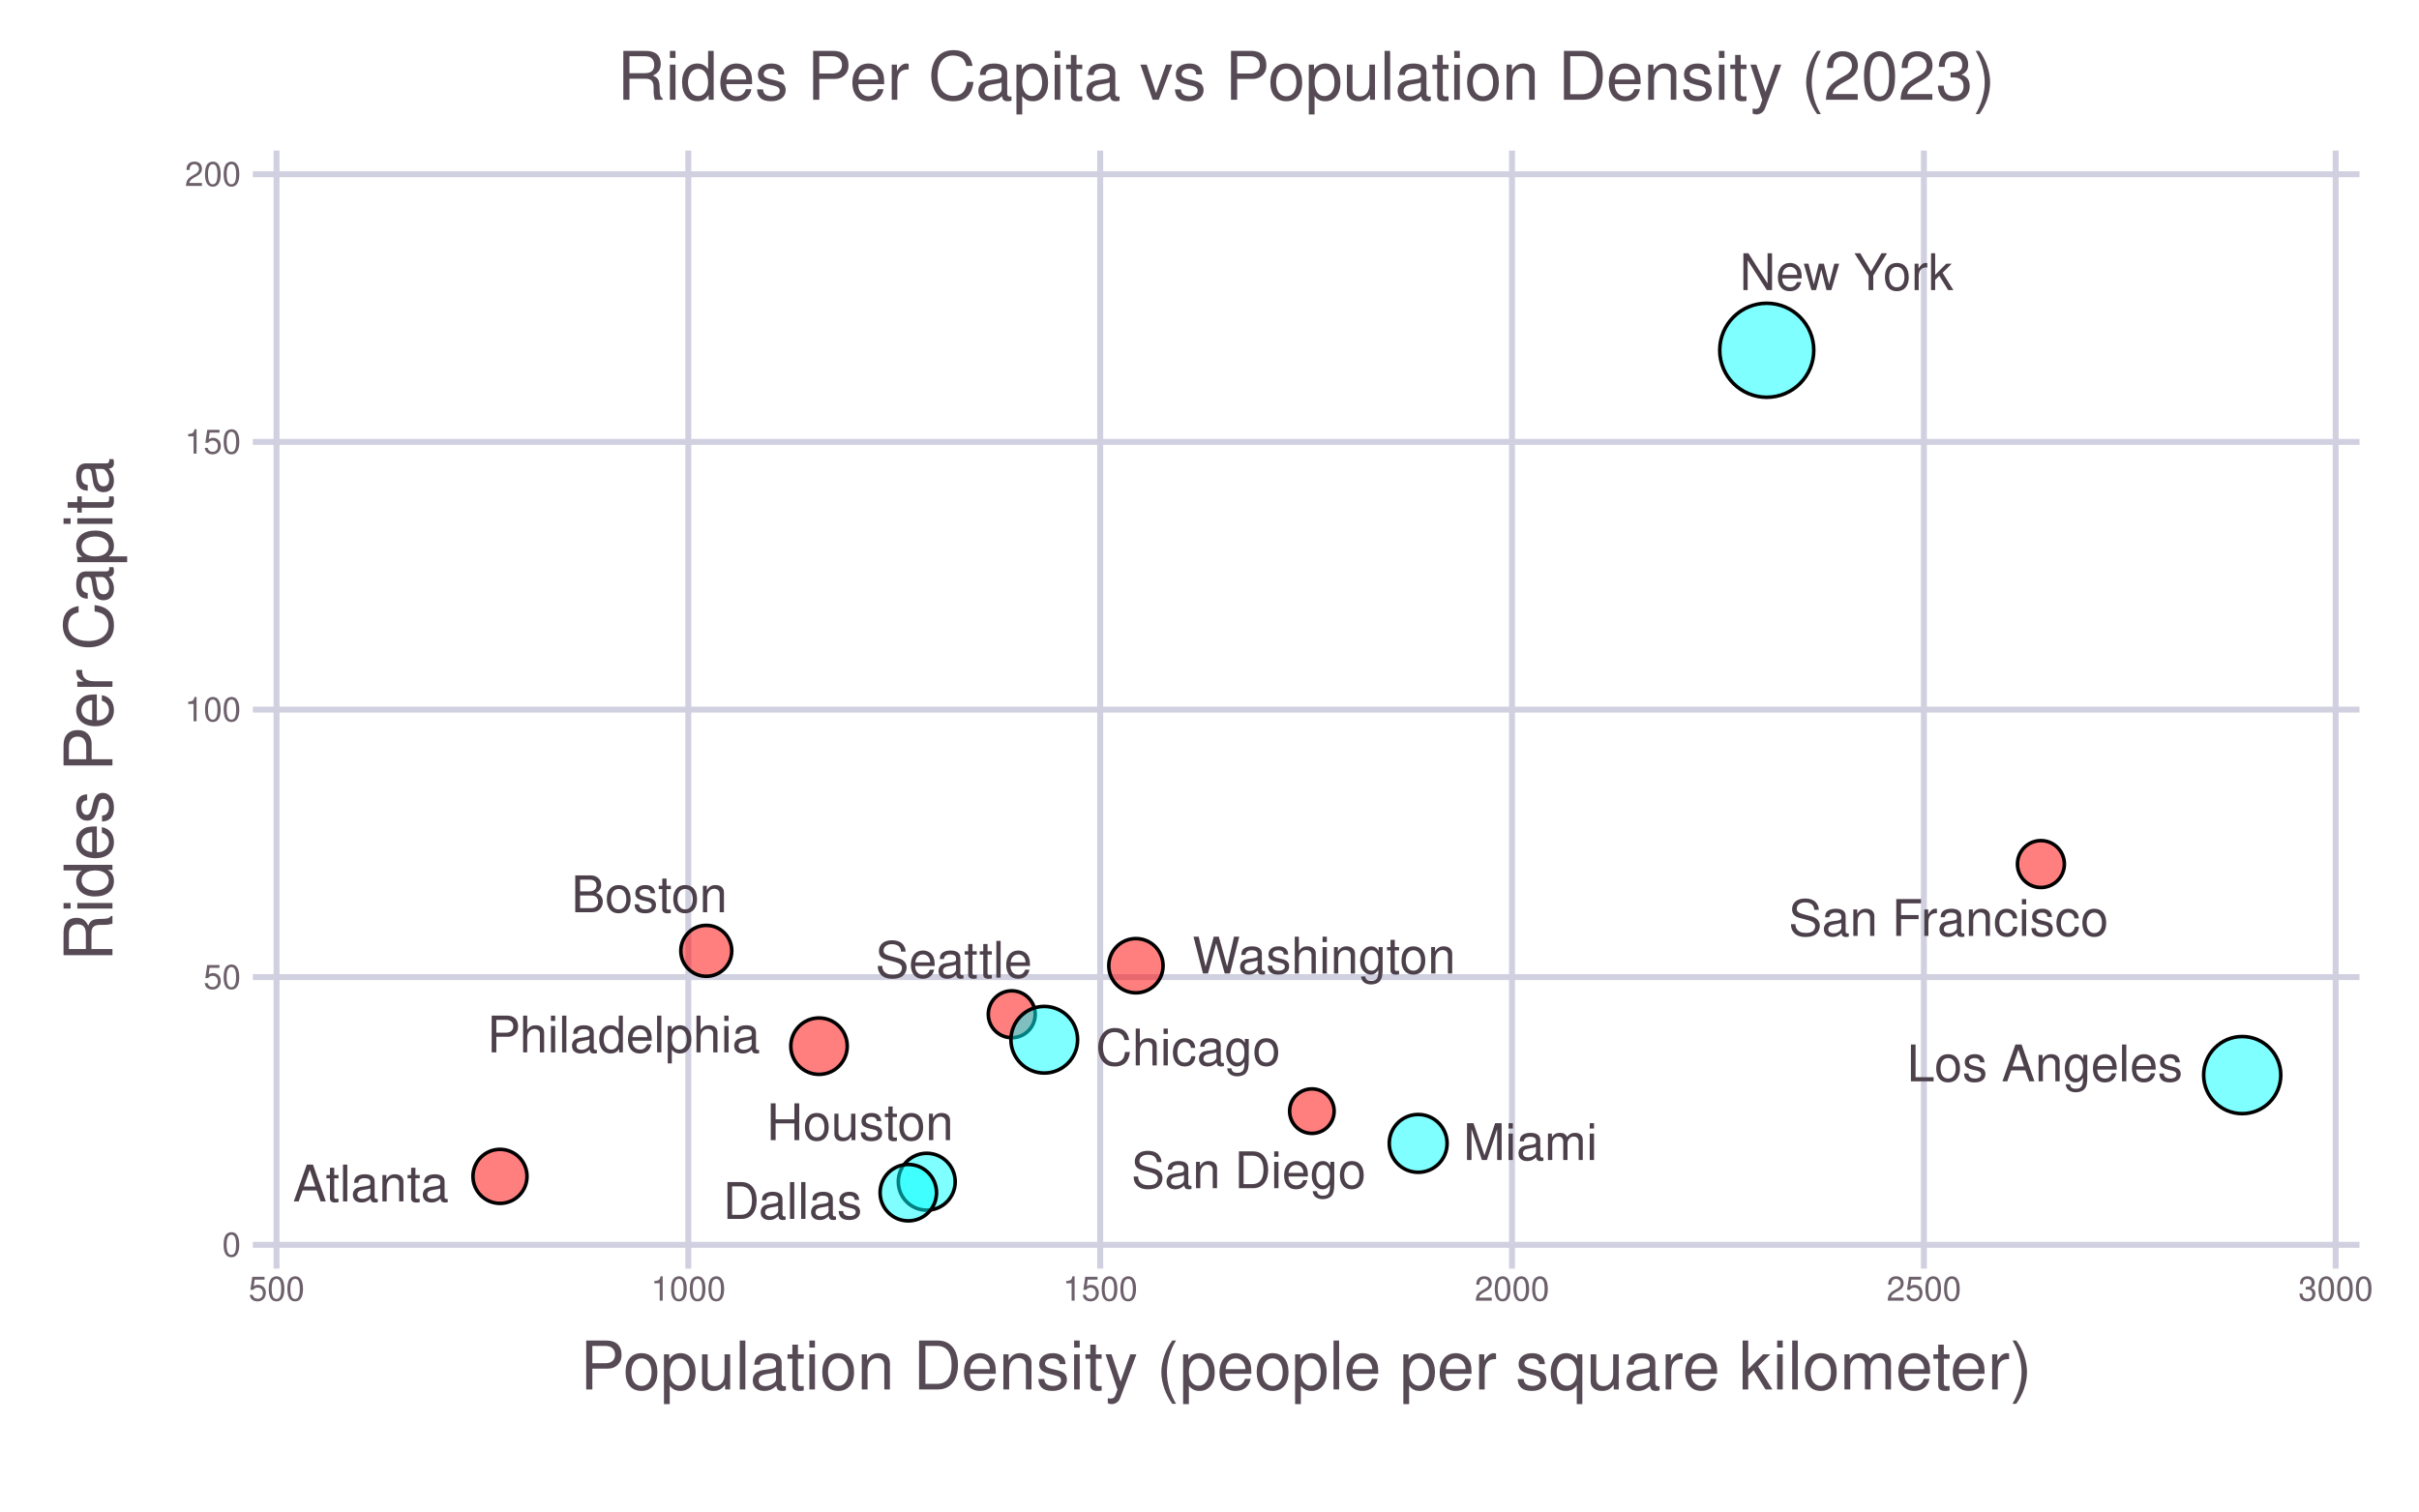
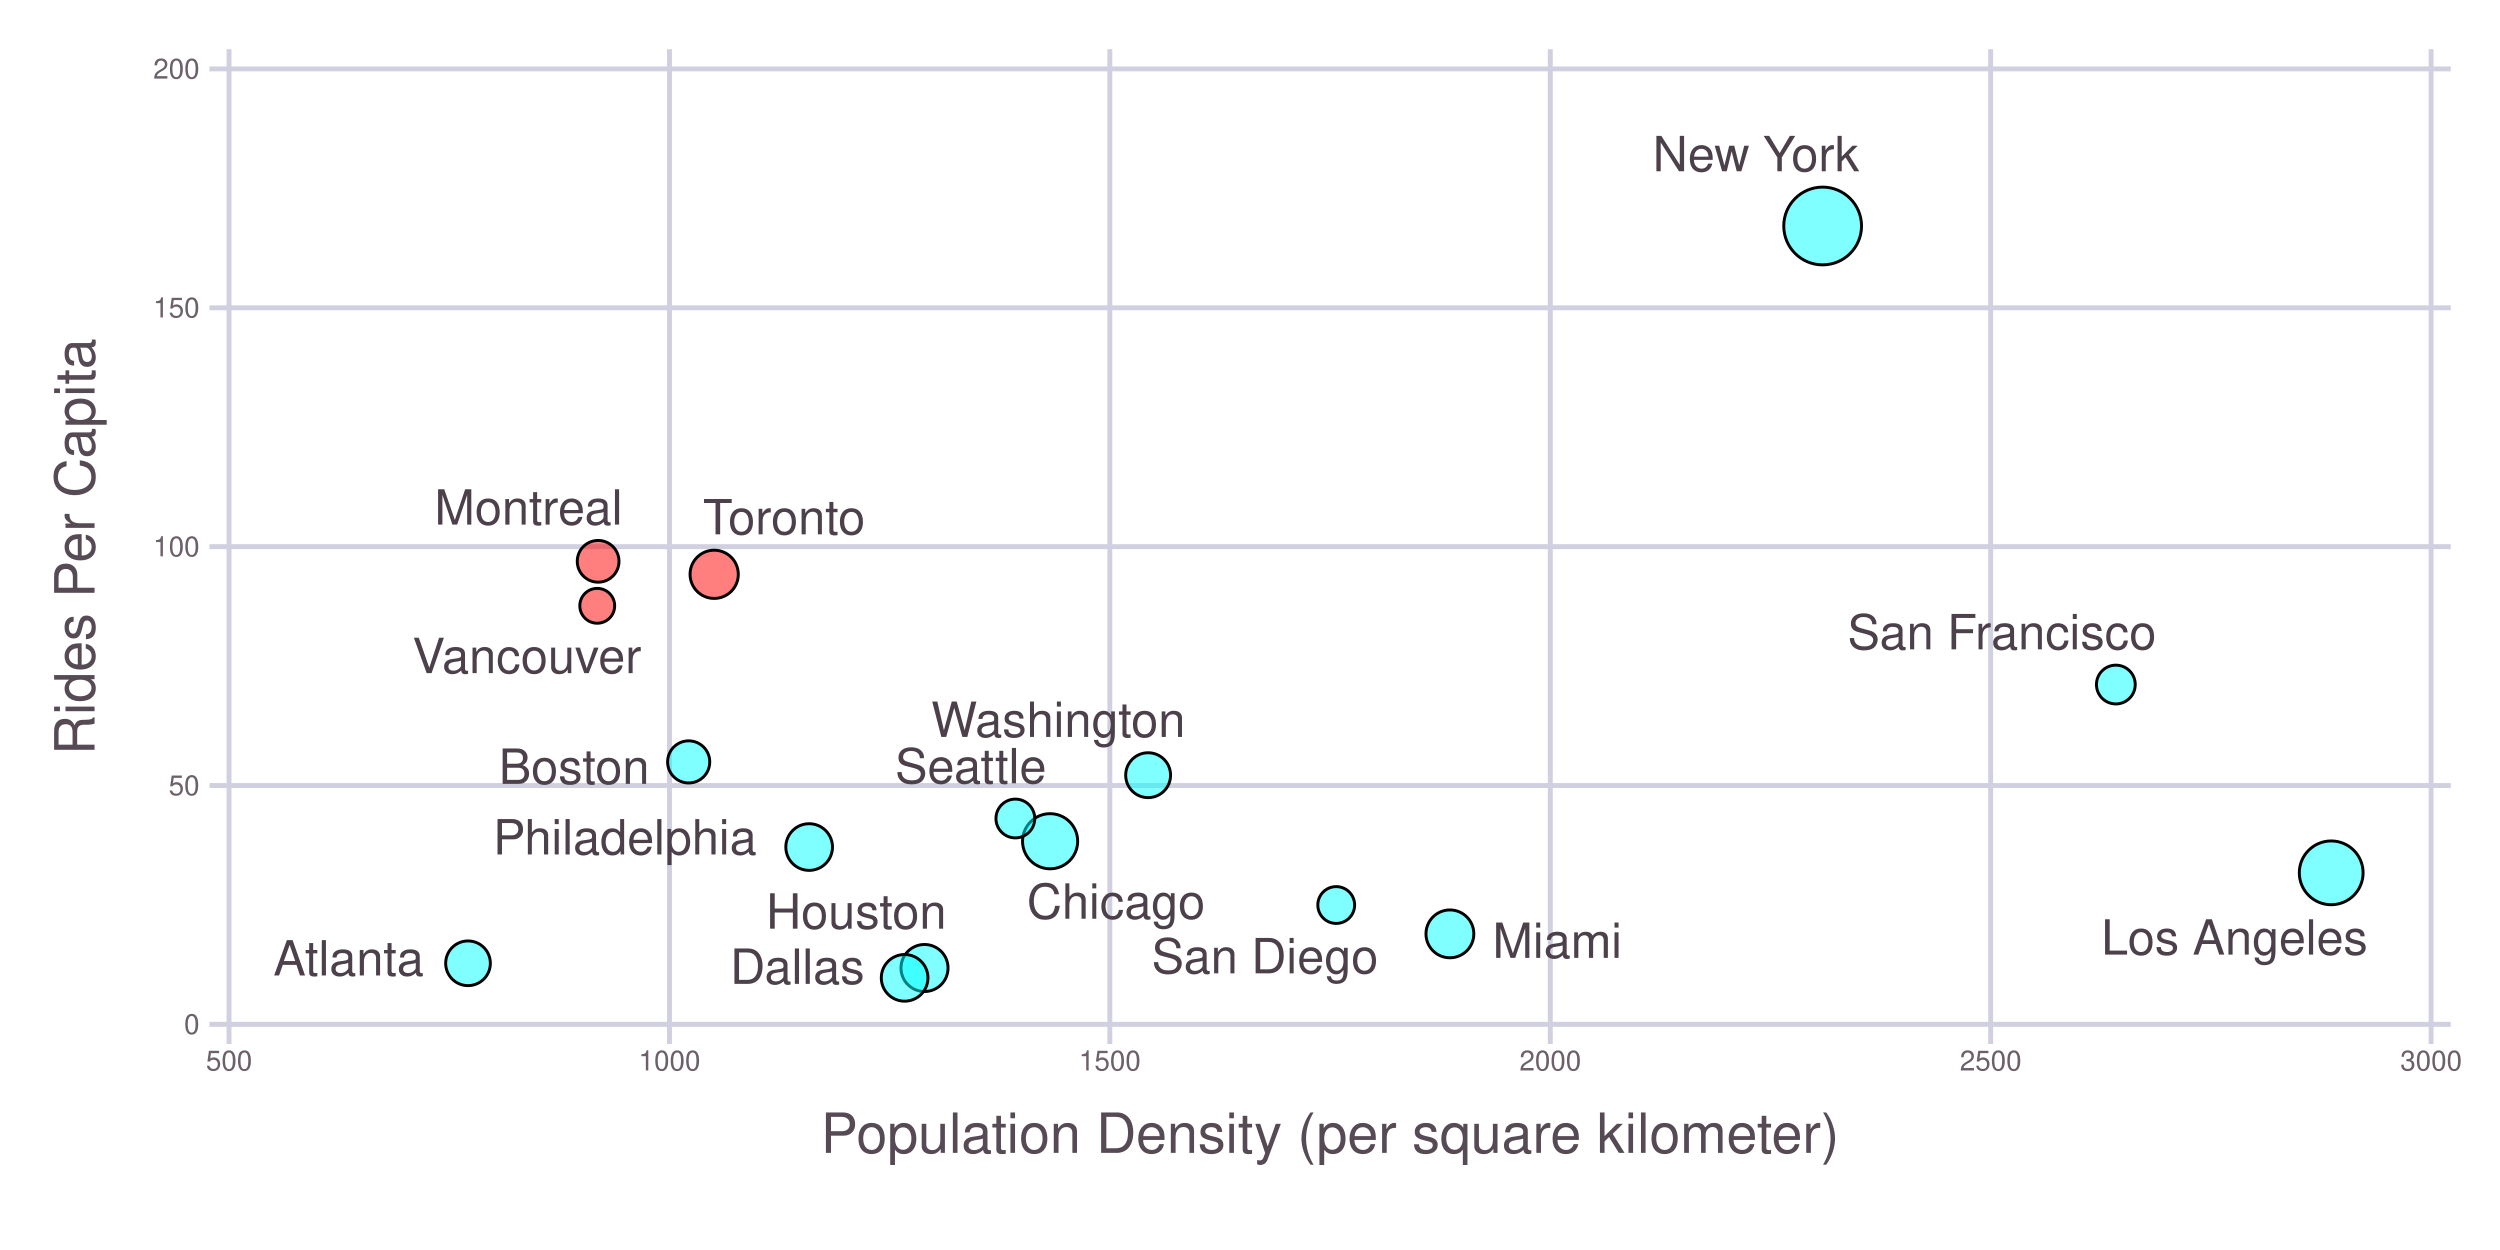
- <svg xmlns="http://www.w3.org/2000/svg" version="1.2" width="203.2mm" height="127mm" viewBox="0 0 203.2 127" stroke="none" fill="#000000" stroke-width="0.3" font-size="3.88">
+ <svg xmlns="http://www.w3.org/2000/svg" version="1.2" width="254mm" height="127mm" viewBox="0 0 254 127" stroke="none" fill="#000000" stroke-width="0.3" font-size="3.88">
  <defs>
    <marker id="arrow" markerWidth="15" markerHeight="7" refX="5" refY="3.5" orient="auto" markerUnits="strokeWidth">
      <path d="M0,0 L15,3.5 L0,7 z" stroke="context-stroke" fill="context-stroke" />
    </marker>
  </defs>
-   <g class="plotroot xscalable yscalable" id="img-5b874d3c-1">
-     <g font-size="5.64" font-family="'PT Sans','Helvetica Neue','Helvetica',sans-serif" fill="#564A55" stroke="#000000" stroke-opacity="0.000" id="img-5b874d3c-2">
-       <g transform="translate(109.72,113.36)">
-         <g class="primitive">
-           <text text-anchor="middle" dy="0.6em">Population Density (people per square kilometer)</text>
+   <g class="plotroot xscalable yscalable" id="img-aae0cf5e-1">
+     <g font-size="5.64" font-family="'PT Sans','Helvetica Neue','Helvetica',sans-serif" fill="#564A55" stroke="#000000" stroke-opacity="0.000" id="img-aae0cf5e-2">
+       <g transform="translate(135.14,113.75)">
+         <g class="primitive">
+           <text text-anchor="middle" dy="0.6em">Population Density (per square kilometer)</text>
        </g>
      </g>
    </g>
-     <g class="guide xlabels" font-size="2.82" font-family="'PT Sans Caption','Helvetica Neue','Helvetica',sans-serif" fill="#6C606B" id="img-5b874d3c-3">
-       <g transform="translate(23.23,107.59)">
+     <g class="guide xlabels" font-size="2.82" font-family="'PT Sans Caption','Helvetica Neue','Helvetica',sans-serif" fill="#6C606B" id="img-aae0cf5e-3">
+       <g transform="translate(23.27,107.07)">
        <g class="primitive">
          <text text-anchor="middle" dy="0.6em">500</text>
        </g>
      </g>
-       <g transform="translate(57.82,107.59)">
+       <g transform="translate(68.02,107.07)">
        <g class="primitive">
          <text text-anchor="middle" dy="0.6em">1000</text>
        </g>
      </g>
-       <g transform="translate(92.42,107.59)">
+       <g transform="translate(112.76,107.07)">
        <g class="primitive">
          <text text-anchor="middle" dy="0.6em">1500</text>
        </g>
      </g>
-       <g transform="translate(127.01,107.59)">
+       <g transform="translate(157.51,107.07)">
        <g class="primitive">
          <text text-anchor="middle" dy="0.6em">2000</text>
        </g>
      </g>
-       <g transform="translate(161.61,107.59)">
+       <g transform="translate(202.25,107.07)">
        <g class="primitive">
          <text text-anchor="middle" dy="0.6em">2500</text>
        </g>
      </g>
-       <g transform="translate(196.2,107.59)">
+       <g transform="translate(247,107.07)">
        <g class="primitive">
          <text text-anchor="middle" dy="0.6em">3000</text>
        </g>
      </g>
    </g>
-     <g clip-path="url(#img-5b874d3c-4)">
-       <g id="img-5b874d3c-5">
-         <g pointer-events="visible" stroke-width="0.3" fill="#000000" fill-opacity="0.000" stroke="#000000" stroke-opacity="0.000" class="guide background" id="img-5b874d3c-6">
-           <g transform="translate(109.72,59.62)" id="img-5b874d3c-7">
-             <path d="M-88.48,-46.97 L88.48,-46.97 88.48,46.97 -88.48,46.97  z" class="primitive" />
-           </g>
-         </g>
-         <g class="guide ygridlines xfixed" stroke-dasharray="none" stroke-width="0.5" stroke="#D0D0E0" id="img-5b874d3c-8">
-           <g transform="translate(109.72,104.59)" id="img-5b874d3c-9">
-             <path fill="none" d="M-88.48,0 L88.48,0 " class="primitive" />
-           </g>
-           <g transform="translate(109.72,82.1)" id="img-5b874d3c-10">
-             <path fill="none" d="M-88.48,0 L88.48,0 " class="primitive" />
-           </g>
-           <g transform="translate(109.72,59.62)" id="img-5b874d3c-11">
-             <path fill="none" d="M-88.48,0 L88.48,0 " class="primitive" />
-           </g>
-           <g transform="translate(109.72,37.13)" id="img-5b874d3c-12">
-             <path fill="none" d="M-88.48,0 L88.48,0 " class="primitive" />
-           </g>
-           <g transform="translate(109.72,14.64)" id="img-5b874d3c-13">
-             <path fill="none" d="M-88.48,0 L88.48,0 " class="primitive" />
-           </g>
-         </g>
-         <g class="guide xgridlines yfixed" stroke-dasharray="none" stroke-width="0.5" stroke="#D0D0E0" id="img-5b874d3c-14">
-           <g transform="translate(23.23,59.62)" id="img-5b874d3c-15">
-             <path fill="none" d="M0,-46.97 L0,46.97 " class="primitive" />
-           </g>
-           <g transform="translate(57.82,59.62)" id="img-5b874d3c-16">
-             <path fill="none" d="M0,-46.97 L0,46.97 " class="primitive" />
-           </g>
-           <g transform="translate(92.42,59.62)" id="img-5b874d3c-17">
-             <path fill="none" d="M0,-46.97 L0,46.97 " class="primitive" />
-           </g>
-           <g transform="translate(127.01,59.62)" id="img-5b874d3c-18">
-             <path fill="none" d="M0,-46.97 L0,46.97 " class="primitive" />
-           </g>
-           <g transform="translate(161.61,59.62)" id="img-5b874d3c-19">
-             <path fill="none" d="M0,-46.97 L0,46.97 " class="primitive" />
-           </g>
-           <g transform="translate(196.2,59.62)" id="img-5b874d3c-20">
-             <path fill="none" d="M0,-46.97 L0,46.97 " class="primitive" />
-           </g>
-         </g>
-         <g class="plotpanel" id="img-5b874d3c-21">
-           <g class="geometry" stroke="#000000" stroke-opacity="0.000" fill="#4C404B" font-size="4.23" font-family="'PT Sans Caption','Helvetica Neue','Helvetica',sans-serif" id="img-5b874d3c-22">
-             <g class="marker" id="img-5b874d3c-23">
-               <g transform="translate(148.41,29.43)" id="img-5b874d3c-24" visibility="visible">
-                 <g class="primitive">
-                   <text text-anchor="middle" dy="0.35em" transform="translate(6.69,-6.54)">New York</text>
-                 </g>
-               </g>
-               <g transform="translate(119.13,96.07)" id="img-5b874d3c-25" visibility="visible">
-                 <g class="primitive">
-                   <text text-anchor="middle" dy="0.35em" transform="translate(9.43,-0.09)">Miami</text>
-                 </g>
-               </g>
-               <g transform="translate(87.72,87.36)" id="img-5b874d3c-26" visibility="visible">
-                 <g class="primitive">
-                   <text text-anchor="middle" dy="0.35em" transform="translate(12.09,0.67)">Chicago</text>
-                 </g>
-               </g>
-               <g transform="translate(76.3,100.21)" id="img-5b874d3c-27" visibility="visible">
-                 <g class="primitive">
-                   <text text-anchor="middle" dy="0.35em" transform="translate(-9.72,0.72)">Dallas</text>
-                 </g>
-               </g>
-               <g transform="translate(77.85,99.29)" id="img-5b874d3c-28" visibility="visible">
-                 <g class="primitive">
-                   <text text-anchor="middle" dy="0.35em" transform="translate(-5.6,-4.98)">Houston</text>
-                 </g>
-               </g>
-               <g transform="translate(188.35,90.33)" id="img-5b874d3c-29" visibility="visible">
-                 <g class="primitive">
-                   <text text-anchor="middle" dy="0.35em" transform="translate(-16.58,-0.96)">Los Angeles</text>
-                 </g>
-               </g>
-               <g transform="translate(84.99,85.22)" id="img-5b874d3c-30" visibility="visible">
-                 <g class="primitive">
-                   <text text-anchor="middle" dy="0.35em" transform="translate(-4.87,-4.56)">Seattle</text>
-                 </g>
-               </g>
-               <g transform="translate(59.33,79.89)" id="img-5b874d3c-31" visibility="visible">
-                 <g class="primitive">
-                   <text text-anchor="middle" dy="0.35em" transform="translate(-4.78,-4.73)">Boston</text>
-                 </g>
-               </g>
-               <g transform="translate(68.8,87.9)" id="img-5b874d3c-32" visibility="visible">
-                 <g class="primitive">
-                   <text text-anchor="middle" dy="0.35em" transform="translate(-16.42,-0.96)">Philadelphia</text>
-                 </g>
-               </g>
-               <g transform="translate(95.42,81.14)" id="img-5b874d3c-33" visibility="visible">
-                 <g class="primitive">
-                   <text text-anchor="middle" dy="0.35em" transform="translate(15.8,-0.83)">Washington</text>
-                 </g>
-               </g>
-               <g transform="translate(42,98.84)" id="img-5b874d3c-34" visibility="visible">
-                 <g class="primitive">
-                   <text text-anchor="middle" dy="0.35em" transform="translate(-10.85,0.62)">Atlanta</text>
-                 </g>
-               </g>
-               <g transform="translate(171.44,72.6)" id="img-5b874d3c-35" visibility="visible">
-                 <g class="primitive">
-                   <text text-anchor="middle" dy="0.35em" transform="translate(-7.76,4.55)">San Francisco</text>
-                 </g>
-               </g>
-               <g transform="translate(110.2,93.36)" id="img-5b874d3c-36" visibility="visible">
-                 <g class="primitive">
-                   <text text-anchor="middle" dy="0.35em" transform="translate(-5.31,4.99)">San Diego</text>
-                 </g>
-               </g>
-             </g>
-           </g>
-           <g class="geometry" stroke-width="0.3" id="img-5b874d3c-37">
-             <g class="color_canada" id="img-5b874d3c-38">
-               <g fill-opacity="0.5" stroke="#000000" fill="#FF0000" class="marker" id="img-5b874d3c-39">
-                 <g transform="translate(110.2,93.36)" id="img-5b874d3c-40">
+     <g clip-path="url(#img-aae0cf5e-4)">
+       <g id="img-aae0cf5e-5">
+         <g pointer-events="visible" stroke-width="0.3" fill="#000000" fill-opacity="0.000" stroke="#000000" stroke-opacity="0.000" class="guide background" id="img-aae0cf5e-6">
+           <g transform="translate(135.14,55.54)" id="img-aae0cf5e-7">
+             <path d="M-113.86,-50.54 L113.86,-50.54 113.86,50.54 -113.86,50.54  z" class="primitive" />
+           </g>
+         </g>
+         <g class="guide ygridlines xfixed" stroke-dasharray="none" stroke-width="0.5" stroke="#D0D0E0" id="img-aae0cf5e-8">
+           <g transform="translate(135.14,104.07)" id="img-aae0cf5e-9">
+             <path fill="none" d="M-113.86,0 L113.86,0 " class="primitive" />
+           </g>
+           <g transform="translate(135.14,79.81)" id="img-aae0cf5e-10">
+             <path fill="none" d="M-113.86,0 L113.86,0 " class="primitive" />
+           </g>
+           <g transform="translate(135.14,55.54)" id="img-aae0cf5e-11">
+             <path fill="none" d="M-113.86,0 L113.86,0 " class="primitive" />
+           </g>
+           <g transform="translate(135.14,31.27)" id="img-aae0cf5e-12">
+             <path fill="none" d="M-113.86,0 L113.86,0 " class="primitive" />
+           </g>
+           <g transform="translate(135.14,7)" id="img-aae0cf5e-13">
+             <path fill="none" d="M-113.86,0 L113.86,0 " class="primitive" />
+           </g>
+         </g>
+         <g class="guide xgridlines yfixed" stroke-dasharray="none" stroke-width="0.5" stroke="#D0D0E0" id="img-aae0cf5e-14">
+           <g transform="translate(23.27,55.54)" id="img-aae0cf5e-15">
+             <path fill="none" d="M0,-50.54 L0,50.54 " class="primitive" />
+           </g>
+           <g transform="translate(68.02,55.54)" id="img-aae0cf5e-16">
+             <path fill="none" d="M0,-50.54 L0,50.54 " class="primitive" />
+           </g>
+           <g transform="translate(112.76,55.54)" id="img-aae0cf5e-17">
+             <path fill="none" d="M0,-50.54 L0,50.54 " class="primitive" />
+           </g>
+           <g transform="translate(157.51,55.54)" id="img-aae0cf5e-18">
+             <path fill="none" d="M0,-50.54 L0,50.54 " class="primitive" />
+           </g>
+           <g transform="translate(202.25,55.54)" id="img-aae0cf5e-19">
+             <path fill="none" d="M0,-50.54 L0,50.54 " class="primitive" />
+           </g>
+           <g transform="translate(247,55.54)" id="img-aae0cf5e-20">
+             <path fill="none" d="M0,-50.54 L0,50.54 " class="primitive" />
+           </g>
+         </g>
+         <g class="plotpanel" id="img-aae0cf5e-21">
+           <g class="geometry" stroke="#000000" stroke-opacity="0.000" fill="#4C404B" font-size="4.94" font-family="'PT Sans Caption','Helvetica Neue','Helvetica',sans-serif" id="img-aae0cf5e-22">
+             <g class="marker" id="img-aae0cf5e-23">
+               <g transform="translate(103.16,83.16)" id="img-aae0cf5e-24" visibility="visible">
+                 <g class="primitive">
+                   <text text-anchor="middle" dy="0.35em" transform="translate(-4.53,-5.31)">Seattle</text>
+                 </g>
+               </g>
+               <g transform="translate(69.97,77.41)" id="img-aae0cf5e-25" visibility="visible">
+                 <g class="primitive">
+                   <text text-anchor="middle" dy="0.35em" transform="translate(-11.64,0.5)">Boston</text>
+                 </g>
+               </g>
+               <g transform="translate(185.18,22.96)" id="img-aae0cf5e-26" visibility="visible">
+                 <g class="primitive">
+                   <text text-anchor="middle" dy="0.35em" transform="translate(-6.78,-7.29)">New York</text>
+                 </g>
+               </g>
+               <g transform="translate(82.21,86.06)" id="img-aae0cf5e-27" visibility="visible">
+                 <g class="primitive">
+                   <text text-anchor="middle" dy="0.35em" transform="translate(-18.72,-0.98)">Philadelphia</text>
+                 </g>
+               </g>
+               <g transform="translate(116.65,78.76)" id="img-aae0cf5e-28" visibility="visible">
+                 <g class="primitive">
+                   <text text-anchor="middle" dy="0.35em" transform="translate(-9.13,-5.62)">Washington</text>
+                 </g>
+               </g>
+               <g transform="translate(47.55,97.87)" id="img-aae0cf5e-29" visibility="visible">
+                 <g class="primitive">
+                   <text text-anchor="middle" dy="0.35em" transform="translate(-12.13,-0.49)">Atlanta</text>
+                 </g>
+               </g>
+               <g transform="translate(147.31,94.88)" id="img-aae0cf5e-30" visibility="visible">
+                 <g class="primitive">
+                   <text text-anchor="middle" dy="0.35em" transform="translate(10.91,0.71)">Miami</text>
+                 </g>
+               </g>
+               <g transform="translate(106.69,85.47)" id="img-aae0cf5e-31" visibility="visible">
+                 <g class="primitive">
+                   <text text-anchor="middle" dy="0.35em" transform="translate(6.7,6.14)">Chicago</text>
+                 </g>
+               </g>
+               <g transform="translate(91.91,99.35)" id="img-aae0cf5e-32" visibility="visible">
+                 <g class="primitive">
+                   <text text-anchor="middle" dy="0.35em" transform="translate(-10.9,-1.12)">Dallas</text>
+                 </g>
+               </g>
+               <g transform="translate(93.93,98.35)" id="img-aae0cf5e-33" visibility="visible">
+                 <g class="primitive">
+                   <text text-anchor="middle" dy="0.35em" transform="translate(-6.93,-5.73)">Houston</text>
+                 </g>
+               </g>
+               <g transform="translate(214.97,69.55)" id="img-aae0cf5e-34" visibility="visible">
+                 <g class="primitive">
+                   <text text-anchor="middle" dy="0.35em" transform="translate(-11.57,-5.31)">San Francisco</text>
+                 </g>
+               </g>
+               <g transform="translate(236.85,88.68)" id="img-aae0cf5e-35" visibility="visible">
+                 <g class="primitive">
+                   <text text-anchor="middle" dy="0.35em" transform="translate(-9.83,6.58)">Los Angeles</text>
+                 </g>
+               </g>
+               <g transform="translate(135.76,91.95)" id="img-aae0cf5e-36" visibility="visible">
+                 <g class="primitive">
+                   <text text-anchor="middle" dy="0.35em" transform="translate(-7.24,5.21)">San Diego</text>
+                 </g>
+               </g>
+               <g transform="translate(60.77,57.03)" id="img-aae0cf5e-37" visibility="visible">
+                 <g class="primitive">
+                   <text text-anchor="middle" dy="0.35em" transform="translate(-7.08,-5.46)">Montreal</text>
+                 </g>
+               </g>
+               <g transform="translate(72.56,58.35)" id="img-aae0cf5e-38" visibility="visible">
+                 <g class="primitive">
+                   <text text-anchor="middle" dy="0.35em" transform="translate(7.1,-5.79)">Toronto</text>
+                 </g>
+               </g>
+               <g transform="translate(60.68,61.55)" id="img-aae0cf5e-39" visibility="visible">
+                 <g class="primitive">
+                   <text text-anchor="middle" dy="0.35em" transform="translate(-7.14,5.11)">Vancouver</text>
+                 </g>
+               </g>
+             </g>
+           </g>
+           <g class="geometry" stroke-width="0.3" id="img-aae0cf5e-40">
+             <g class="color_canada" id="img-aae0cf5e-41">
+               <g fill-opacity="0.5" stroke="#000000" fill="#FF0000" class="marker" id="img-aae0cf5e-42">
+                 <g transform="translate(60.68,61.55)" id="img-aae0cf5e-43">
+                   <circle cx="0" cy="0" r="1.77" class="primitive" />
+                 </g>
+               </g>
+               <g fill-opacity="0" ilabel="16canada" class="datatip" id="img-aae0cf5e-44">
+                 <g transform="translate(60.68,61.55)" id="img-aae0cf5e-45">
+                   <g class="primitive">
+                     <text dy="-1.2em">917.9886277193264<tspan x="0" dy="1.1em">87.61814195037508</tspan>
+                     </text>
+                   </g>
+                 </g>
+               </g>
+             </g>
+             <g class="color_canada" id="img-aae0cf5e-46">
+               <g fill-opacity="0.5" stroke="#000000" fill="#FF0000" class="marker" id="img-aae0cf5e-47">
+                 <g transform="translate(72.56,58.35)" id="img-aae0cf5e-48">
+                   <circle cx="0" cy="0" r="2.45" class="primitive" />
+                 </g>
+               </g>
+               <g fill-opacity="0" ilabel="15canada" class="datatip" id="img-aae0cf5e-49">
+                 <g transform="translate(72.56,58.35)" id="img-aae0cf5e-50">
+                   <g class="primitive">
+                     <text dy="-1.2em">1050.7348269874212<tspan x="0" dy="1.1em">94.20741911168976</tspan>
+                     </text>
+                   </g>
+                 </g>
+               </g>
+             </g>
+             <g class="color_canada" id="img-aae0cf5e-51">
+               <g fill-opacity="0.5" stroke="#000000" fill="#FF0000" class="marker" id="img-aae0cf5e-52">
+                 <g transform="translate(60.77,57.03)" id="img-aae0cf5e-53">
+                   <circle cx="0" cy="0" r="2.12" class="primitive" />
+                 </g>
+               </g>
+               <g fill-opacity="0" ilabel="14canada" class="datatip" id="img-aae0cf5e-54">
+                 <g transform="translate(60.77,57.03)" id="img-aae0cf5e-55">
+                   <g class="primitive">
+                     <text dy="-1.2em">918.9807498768762<tspan x="0" dy="1.1em">96.91346477366247</tspan>
+                     </text>
+                   </g>
+                 </g>
+               </g>
+             </g>
+             <g class="color_us" id="img-aae0cf5e-56">
+               <g fill-opacity="0.5" stroke="#000000" fill="#00FFFF" class="marker" id="img-aae0cf5e-57">
+                 <g transform="translate(135.76,91.95)" id="img-aae0cf5e-58">
                  <circle cx="0" cy="0" r="1.87" class="primitive" />
                </g>
              </g>
-               <g fill-opacity="0" ilabel="13canada" class="datatip" id="img-5b874d3c-41">
-                 <g transform="translate(110.2,93.36)" id="img-5b874d3c-42">
+               <g fill-opacity="0" ilabel="13us" class="datatip" id="img-aae0cf5e-59">
+                 <g transform="translate(135.76,91.95)" id="img-aae0cf5e-60">
                  <g class="primitive">
                    <text dy="-1.2em">1756.9398152761387<tspan x="0" dy="1.1em">24.97878578640524</tspan>
                    </text>
                  </g>
                </g>
              </g>
            </g>
-             <g class="color_canada" id="img-5b874d3c-43">
-               <g fill-opacity="0.5" stroke="#000000" fill="#FF0000" class="marker" id="img-5b874d3c-44">
-                 <g transform="translate(171.44,72.6)" id="img-5b874d3c-45">
+             <g class="color_us" id="img-aae0cf5e-61">
+               <g fill-opacity="0.5" stroke="#000000" fill="#00FFFF" class="marker" id="img-aae0cf5e-62">
+                 <g transform="translate(236.85,88.68)" id="img-aae0cf5e-63">
+                   <circle cx="0" cy="0" r="3.24" class="primitive" />
+                 </g>
+               </g>
+               <g fill-opacity="0" ilabel="12us" class="datatip" id="img-aae0cf5e-64">
+                 <g transform="translate(236.85,88.68)" id="img-aae0cf5e-65">
+                   <g class="primitive">
+                     <text dy="-1.2em">2886.6095582615376<tspan x="0" dy="1.1em">31.72213414052163</tspan>
+                     </text>
+                   </g>
+                 </g>
+               </g>
+             </g>
+             <g class="color_us" id="img-aae0cf5e-66">
+               <g fill-opacity="0.5" stroke="#000000" fill="#00FFFF" class="marker" id="img-aae0cf5e-67">
+                 <g transform="translate(214.97,69.55)" id="img-aae0cf5e-68">
                  <circle cx="0" cy="0" r="1.97" class="primitive" />
                </g>
              </g>
-               <g fill-opacity="0" ilabel="12canada" class="datatip" id="img-5b874d3c-46">
-                 <g transform="translate(171.44,72.6)" id="img-5b874d3c-47">
+               <g fill-opacity="0" ilabel="11us" class="datatip" id="img-aae0cf5e-69">
+                 <g transform="translate(214.97,69.55)" id="img-aae0cf5e-70">
                  <g class="primitive">
                    <text dy="-1.2em">2642.1143298517472<tspan x="0" dy="1.1em">71.1344849290359</tspan>
                    </text>
                  </g>
                </g>
              </g>
            </g>
-             <g class="color_canada" id="img-5b874d3c-48">
-               <g fill-opacity="0.5" stroke="#000000" fill="#FF0000" class="marker" id="img-5b874d3c-49">
-                 <g transform="translate(42,98.84)" id="img-5b874d3c-50">
+             <g class="color_us" id="img-aae0cf5e-71">
+               <g fill-opacity="0.5" stroke="#000000" fill="#00FFFF" class="marker" id="img-aae0cf5e-72">
+                 <g transform="translate(93.93,98.35)" id="img-aae0cf5e-73">
+                   <circle cx="0" cy="0" r="2.39" class="primitive" />
+                 </g>
+               </g>
+               <g fill-opacity="0" ilabel="10us" class="datatip" id="img-aae0cf5e-74">
+                 <g transform="translate(93.93,98.35)" id="img-aae0cf5e-75">
+                   <g class="primitive">
+                     <text dy="-1.2em">1289.493757575055<tspan x="0" dy="1.1em">11.794165958410034</tspan>
+                     </text>
+                   </g>
+                 </g>
+               </g>
+             </g>
+             <g class="color_us" id="img-aae0cf5e-76">
+               <g fill-opacity="0.5" stroke="#000000" fill="#00FFFF" class="marker" id="img-aae0cf5e-77">
+                 <g transform="translate(91.91,99.35)" id="img-aae0cf5e-78">
+                   <circle cx="0" cy="0" r="2.37" class="primitive" />
+                 </g>
+               </g>
+               <g fill-opacity="0" ilabel="9us" class="datatip" id="img-aae0cf5e-79">
+                 <g transform="translate(91.91,99.35)" id="img-aae0cf5e-80">
+                   <g class="primitive">
+                     <text dy="-1.2em">1266.9750776571625<tspan x="0" dy="1.1em">9.741540211926898</tspan>
+                     </text>
+                   </g>
+                 </g>
+               </g>
+             </g>
+             <g class="color_us" id="img-aae0cf5e-81">
+               <g fill-opacity="0.5" stroke="#000000" fill="#00FFFF" class="marker" id="img-aae0cf5e-82">
+                 <g transform="translate(106.69,85.47)" id="img-aae0cf5e-83">
+                   <circle cx="0" cy="0" r="2.8" class="primitive" />
+                 </g>
+               </g>
+               <g fill-opacity="0" ilabel="8us" class="datatip" id="img-aae0cf5e-84">
+                 <g transform="translate(106.69,85.47)" id="img-aae0cf5e-85">
+                   <g class="primitive">
+                     <text dy="-1.2em">1432.140390437394<tspan x="0" dy="1.1em">38.321227812714994</tspan>
+                     </text>
+                   </g>
+                 </g>
+               </g>
+             </g>
+             <g class="color_us" id="img-aae0cf5e-86">
+               <g fill-opacity="0.5" stroke="#000000" fill="#00FFFF" class="marker" id="img-aae0cf5e-87">
+                 <g transform="translate(147.31,94.88)" id="img-aae0cf5e-88">
+                   <circle cx="0" cy="0" r="2.43" class="primitive" />
+                 </g>
+               </g>
+               <g fill-opacity="0" ilabel="7us" class="datatip" id="img-aae0cf5e-89">
+                 <g transform="translate(147.31,94.88)" id="img-aae0cf5e-90">
+                   <g class="primitive">
+                     <text dy="-1.2em">1886.0242667128275<tspan x="0" dy="1.1em">18.94094846550946</tspan>
+                     </text>
+                   </g>
+                 </g>
+               </g>
+             </g>
+             <g class="color_us" id="img-aae0cf5e-91">
+               <g fill-opacity="0.5" stroke="#000000" fill="#00FFFF" class="marker" id="img-aae0cf5e-92">
+                 <g transform="translate(47.55,97.87)" id="img-aae0cf5e-93">
                  <circle cx="0" cy="0" r="2.27" class="primitive" />
                </g>
              </g>
-               <g fill-opacity="0" ilabel="11canada" class="datatip" id="img-5b874d3c-51">
-                 <g transform="translate(42,98.84)" id="img-5b874d3c-52">
+               <g fill-opacity="0" ilabel="6us" class="datatip" id="img-aae0cf5e-94">
+                 <g transform="translate(47.55,97.87)" id="img-aae0cf5e-95">
                  <g class="primitive">
                    <text dy="-1.2em">771.2978381061398<tspan x="0" dy="1.1em">12.79095419865289</tspan>
                    </text>
                  </g>
                </g>
              </g>
            </g>
-             <g class="color_canada" id="img-5b874d3c-53">
-               <g fill-opacity="0.5" stroke="#000000" fill="#FF0000" class="marker" id="img-5b874d3c-54">
-                 <g transform="translate(95.42,81.14)" id="img-5b874d3c-55">
+             <g class="color_us" id="img-aae0cf5e-96">
+               <g fill-opacity="0.5" stroke="#000000" fill="#00FFFF" class="marker" id="img-aae0cf5e-97">
+                 <g transform="translate(116.65,78.76)" id="img-aae0cf5e-98">
                  <circle cx="0" cy="0" r="2.28" class="primitive" />
                </g>
              </g>
-               <g fill-opacity="0" ilabel="10canada" class="datatip" id="img-5b874d3c-56">
-                 <g transform="translate(95.42,81.14)" id="img-5b874d3c-57">
+               <g fill-opacity="0" ilabel="5us" class="datatip" id="img-aae0cf5e-99">
+                 <g transform="translate(116.65,78.76)" id="img-aae0cf5e-100">
                  <g class="primitive">
                    <text dy="-1.2em">1543.431382195352<tspan x="0" dy="1.1em">52.14602786332657</tspan>
                    </text>
                  </g>
                </g>
              </g>
            </g>
-             <g class="color_canada" id="img-5b874d3c-58">
-               <g fill-opacity="0.5" stroke="#000000" fill="#FF0000" class="marker" id="img-5b874d3c-59">
-                 <g transform="translate(68.8,87.9)" id="img-5b874d3c-60">
+             <g class="color_us" id="img-aae0cf5e-101">
+               <g fill-opacity="0.5" stroke="#000000" fill="#00FFFF" class="marker" id="img-aae0cf5e-102">
+                 <g transform="translate(82.21,86.06)" id="img-aae0cf5e-103">
                  <circle cx="0" cy="0" r="2.37" class="primitive" />
                </g>
              </g>
-               <g fill-opacity="0" ilabel="9canada" class="datatip" id="img-5b874d3c-61">
-                 <g transform="translate(68.8,87.9)" id="img-5b874d3c-62">
+               <g fill-opacity="0" ilabel="4us" class="datatip" id="img-aae0cf5e-104">
+                 <g transform="translate(82.21,86.06)" id="img-aae0cf5e-105">
                  <g class="primitive">
                    <text dy="-1.2em">1158.6229954708278<tspan x="0" dy="1.1em">37.11153687814084</tspan>
                    </text>
                  </g>
                </g>
              </g>
            </g>
-             <g class="color_canada" id="img-5b874d3c-63">
-               <g fill-opacity="0.5" stroke="#000000" fill="#FF0000" class="marker" id="img-5b874d3c-64">
-                 <g transform="translate(59.33,79.89)" id="img-5b874d3c-65">
+             <g class="color_us" id="img-aae0cf5e-106">
+               <g fill-opacity="0.5" stroke="#000000" fill="#00FFFF" class="marker" id="img-aae0cf5e-107">
+                 <g transform="translate(185.18,22.96)" id="img-aae0cf5e-108">
+                   <circle cx="0" cy="0" r="3.95" class="primitive" />
+                 </g>
+               </g>
+               <g fill-opacity="0" ilabel="3us" class="datatip" id="img-aae0cf5e-109">
+                 <g transform="translate(185.18,22.96)" id="img-aae0cf5e-110">
+                   <g class="primitive">
+                     <text dy="-1.2em">2309.2111324396715<tspan x="0" dy="1.1em">167.11622659395948</tspan>
+                     </text>
+                   </g>
+                 </g>
+               </g>
+             </g>
+             <g class="color_us" id="img-aae0cf5e-111">
+               <g fill-opacity="0.5" stroke="#000000" fill="#00FFFF" class="marker" id="img-aae0cf5e-112">
+                 <g transform="translate(69.97,77.41)" id="img-aae0cf5e-113">
                  <circle cx="0" cy="0" r="2.14" class="primitive" />
                </g>
              </g>
-               <g fill-opacity="0" ilabel="8canada" class="datatip" id="img-5b874d3c-66">
-                 <g transform="translate(59.33,79.89)" id="img-5b874d3c-67">
+               <g fill-opacity="0" ilabel="2us" class="datatip" id="img-aae0cf5e-114">
+                 <g transform="translate(69.97,77.41)" id="img-aae0cf5e-115">
                  <g class="primitive">
                    <text dy="-1.2em">1021.7501515638608<tspan x="0" dy="1.1em">54.924677470995604</tspan>
                    </text>
                  </g>
                </g>
              </g>
            </g>
-             <g class="color_canada" id="img-5b874d3c-68">
-               <g fill-opacity="0.5" stroke="#000000" fill="#FF0000" class="marker" id="img-5b874d3c-69">
-                 <g transform="translate(84.99,85.22)" id="img-5b874d3c-70">
+             <g class="color_us" id="img-aae0cf5e-116">
+               <g fill-opacity="0.5" stroke="#000000" fill="#00FFFF" class="marker" id="img-aae0cf5e-117">
+                 <g transform="translate(103.16,83.16)" id="img-aae0cf5e-118">
                  <circle cx="0" cy="0" r="1.97" class="primitive" />
                </g>
              </g>
-               <g fill-opacity="0" ilabel="7canada" class="datatip" id="img-5b874d3c-71">
-                 <g transform="translate(84.99,85.22)" id="img-5b874d3c-72">
+               <g fill-opacity="0" ilabel="1us" class="datatip" id="img-aae0cf5e-119">
+                 <g transform="translate(103.16,83.16)" id="img-aae0cf5e-120">
                  <g class="primitive">
                    <text dy="-1.2em">1392.6984975707198<tspan x="0" dy="1.1em">43.079288692952694</tspan>
                    </text>
                  </g>
                </g>
              </g>
            </g>
-             <g class="color_us" id="img-5b874d3c-73">
-               <g fill-opacity="0.5" stroke="#000000" fill="#00FFFF" class="marker" id="img-5b874d3c-74">
-                 <g transform="translate(188.35,90.33)" id="img-5b874d3c-75">
-                   <circle cx="0" cy="0" r="3.24" class="primitive" />
-                 </g>
-               </g>
-               <g fill-opacity="0" ilabel="6us" class="datatip" id="img-5b874d3c-76">
-                 <g transform="translate(188.35,90.33)" id="img-5b874d3c-77">
-                   <g class="primitive">
-                     <text dy="-1.2em">2886.6095582615376<tspan x="0" dy="1.1em">31.72213414052163</tspan>
-                     </text>
-                   </g>
-                 </g>
-               </g>
-             </g>
-             <g class="color_us" id="img-5b874d3c-78">
-               <g fill-opacity="0.5" stroke="#000000" fill="#00FFFF" class="marker" id="img-5b874d3c-79">
-                 <g transform="translate(77.85,99.29)" id="img-5b874d3c-80">
-                   <circle cx="0" cy="0" r="2.39" class="primitive" />
-                 </g>
-               </g>
-               <g fill-opacity="0" ilabel="5us" class="datatip" id="img-5b874d3c-81">
-                 <g transform="translate(77.85,99.29)" id="img-5b874d3c-82">
-                   <g class="primitive">
-                     <text dy="-1.2em">1289.493757575055<tspan x="0" dy="1.1em">11.794165958410034</tspan>
-                     </text>
-                   </g>
-                 </g>
-               </g>
-             </g>
-             <g class="color_us" id="img-5b874d3c-83">
-               <g fill-opacity="0.5" stroke="#000000" fill="#00FFFF" class="marker" id="img-5b874d3c-84">
-                 <g transform="translate(76.3,100.21)" id="img-5b874d3c-85">
-                   <circle cx="0" cy="0" r="2.37" class="primitive" />
-                 </g>
-               </g>
-               <g fill-opacity="0" ilabel="4us" class="datatip" id="img-5b874d3c-86">
-                 <g transform="translate(76.3,100.21)" id="img-5b874d3c-87">
-                   <g class="primitive">
-                     <text dy="-1.2em">1266.9750776571625<tspan x="0" dy="1.1em">9.741540211926898</tspan>
-                     </text>
-                   </g>
-                 </g>
-               </g>
-             </g>
-             <g class="color_us" id="img-5b874d3c-88">
-               <g fill-opacity="0.5" stroke="#000000" fill="#00FFFF" class="marker" id="img-5b874d3c-89">
-                 <g transform="translate(87.72,87.36)" id="img-5b874d3c-90">
-                   <circle cx="0" cy="0" r="2.8" class="primitive" />
-                 </g>
-               </g>
-               <g fill-opacity="0" ilabel="3us" class="datatip" id="img-5b874d3c-91">
-                 <g transform="translate(87.72,87.36)" id="img-5b874d3c-92">
-                   <g class="primitive">
-                     <text dy="-1.2em">1432.140390437394<tspan x="0" dy="1.1em">38.321227812714994</tspan>
-                     </text>
-                   </g>
-                 </g>
-               </g>
-             </g>
-             <g class="color_us" id="img-5b874d3c-93">
-               <g fill-opacity="0.5" stroke="#000000" fill="#00FFFF" class="marker" id="img-5b874d3c-94">
-                 <g transform="translate(119.13,96.07)" id="img-5b874d3c-95">
-                   <circle cx="0" cy="0" r="2.43" class="primitive" />
-                 </g>
-               </g>
-               <g fill-opacity="0" ilabel="2us" class="datatip" id="img-5b874d3c-96">
-                 <g transform="translate(119.13,96.07)" id="img-5b874d3c-97">
-                   <g class="primitive">
-                     <text dy="-1.2em">1886.0242667128275<tspan x="0" dy="1.1em">18.94094846550946</tspan>
-                     </text>
-                   </g>
-                 </g>
-               </g>
-             </g>
-             <g class="color_us" id="img-5b874d3c-98">
-               <g fill-opacity="0.5" stroke="#000000" fill="#00FFFF" class="marker" id="img-5b874d3c-99">
-                 <g transform="translate(148.41,29.43)" id="img-5b874d3c-100">
-                   <circle cx="0" cy="0" r="3.95" class="primitive" />
-                 </g>
-               </g>
-               <g fill-opacity="0" ilabel="1us" class="datatip" id="img-5b874d3c-101">
-                 <g transform="translate(148.41,29.43)" id="img-5b874d3c-102">
-                   <g class="primitive">
-                     <text dy="-1.2em">2309.2111324396715<tspan x="0" dy="1.1em">167.11622659395948</tspan>
-                     </text>
-                   </g>
-                 </g>
-               </g>
-             </g>
          </g>
        </g>
      </g>
    </g>
-     <g class="guide ylabels" font-size="2.82" font-family="'PT Sans Caption','Helvetica Neue','Helvetica',sans-serif" fill="#6C606B" id="img-5b874d3c-103">
-       <g transform="translate(20.23,104.59)" id="img-5b874d3c-104">
+     <g class="guide ylabels" font-size="2.82" font-family="'PT Sans Caption','Helvetica Neue','Helvetica',sans-serif" fill="#6C606B" id="img-aae0cf5e-121">
+       <g transform="translate(20.27,104.07)" id="img-aae0cf5e-122">
        <g class="primitive">
          <text text-anchor="end" dy="0.35em">0</text>
        </g>
      </g>
-       <g transform="translate(20.23,82.1)" id="img-5b874d3c-105">
+       <g transform="translate(20.27,79.81)" id="img-aae0cf5e-123">
        <g class="primitive">
          <text text-anchor="end" dy="0.35em">50</text>
        </g>
      </g>
-       <g transform="translate(20.23,59.62)" id="img-5b874d3c-106">
+       <g transform="translate(20.27,55.54)" id="img-aae0cf5e-124">
        <g class="primitive">
          <text text-anchor="end" dy="0.35em">100</text>
        </g>
      </g>
-       <g transform="translate(20.23,37.13)" id="img-5b874d3c-107">
+       <g transform="translate(20.27,31.27)" id="img-aae0cf5e-125">
        <g class="primitive">
          <text text-anchor="end" dy="0.35em">150</text>
        </g>
      </g>
-       <g transform="translate(20.23,14.64)" id="img-5b874d3c-108">
+       <g transform="translate(20.27,7)" id="img-aae0cf5e-126">
        <g class="primitive">
          <text text-anchor="end" dy="0.35em">200</text>
        </g>
      </g>
    </g>
-     <g font-size="5.64" font-family="'PT Sans','Helvetica Neue','Helvetica',sans-serif" fill="#564A55" stroke="#000000" stroke-opacity="0.000" id="img-5b874d3c-109">
-       <g transform="translate(9.47,57.62)" id="img-5b874d3c-110">
+     <g font-size="5.64" font-family="'PT Sans','Helvetica Neue','Helvetica',sans-serif" fill="#564A55" stroke="#000000" stroke-opacity="0.000" id="img-aae0cf5e-127">
+       <g transform="translate(9.63,53.54)" id="img-aae0cf5e-128">
        <g class="primitive">
          <text text-anchor="middle" dy="0.35em" transform="rotate(-90,0, 2)">Rides Per Capita</text>
-         </g>
-       </g>
-     </g>
-     <g font-size="5.64" font-family="'PT Sans','Helvetica Neue','Helvetica',sans-serif" fill="#564A55" stroke="#000000" stroke-opacity="0.000" id="img-5b874d3c-111">
-       <g transform="translate(109.72,5)" id="img-5b874d3c-112">
-         <g class="primitive">
-           <text text-anchor="middle" dy="0.6em">Rides Per Capita vs Population Density (2023)</text>
        </g>
      </g>
    </g>
  </g>
  <defs>
-     <clipPath id="img-5b874d3c-4">
-       <path d="M21.23,12.64 L198.2,12.64 198.2,106.59 21.23,106.59 " />
+     <clipPath id="img-aae0cf5e-4">
+       <path d="M21.27,5 L249,5 249,106.07 21.27,106.07 " />
    </clipPath>
  </defs>
</svg>
